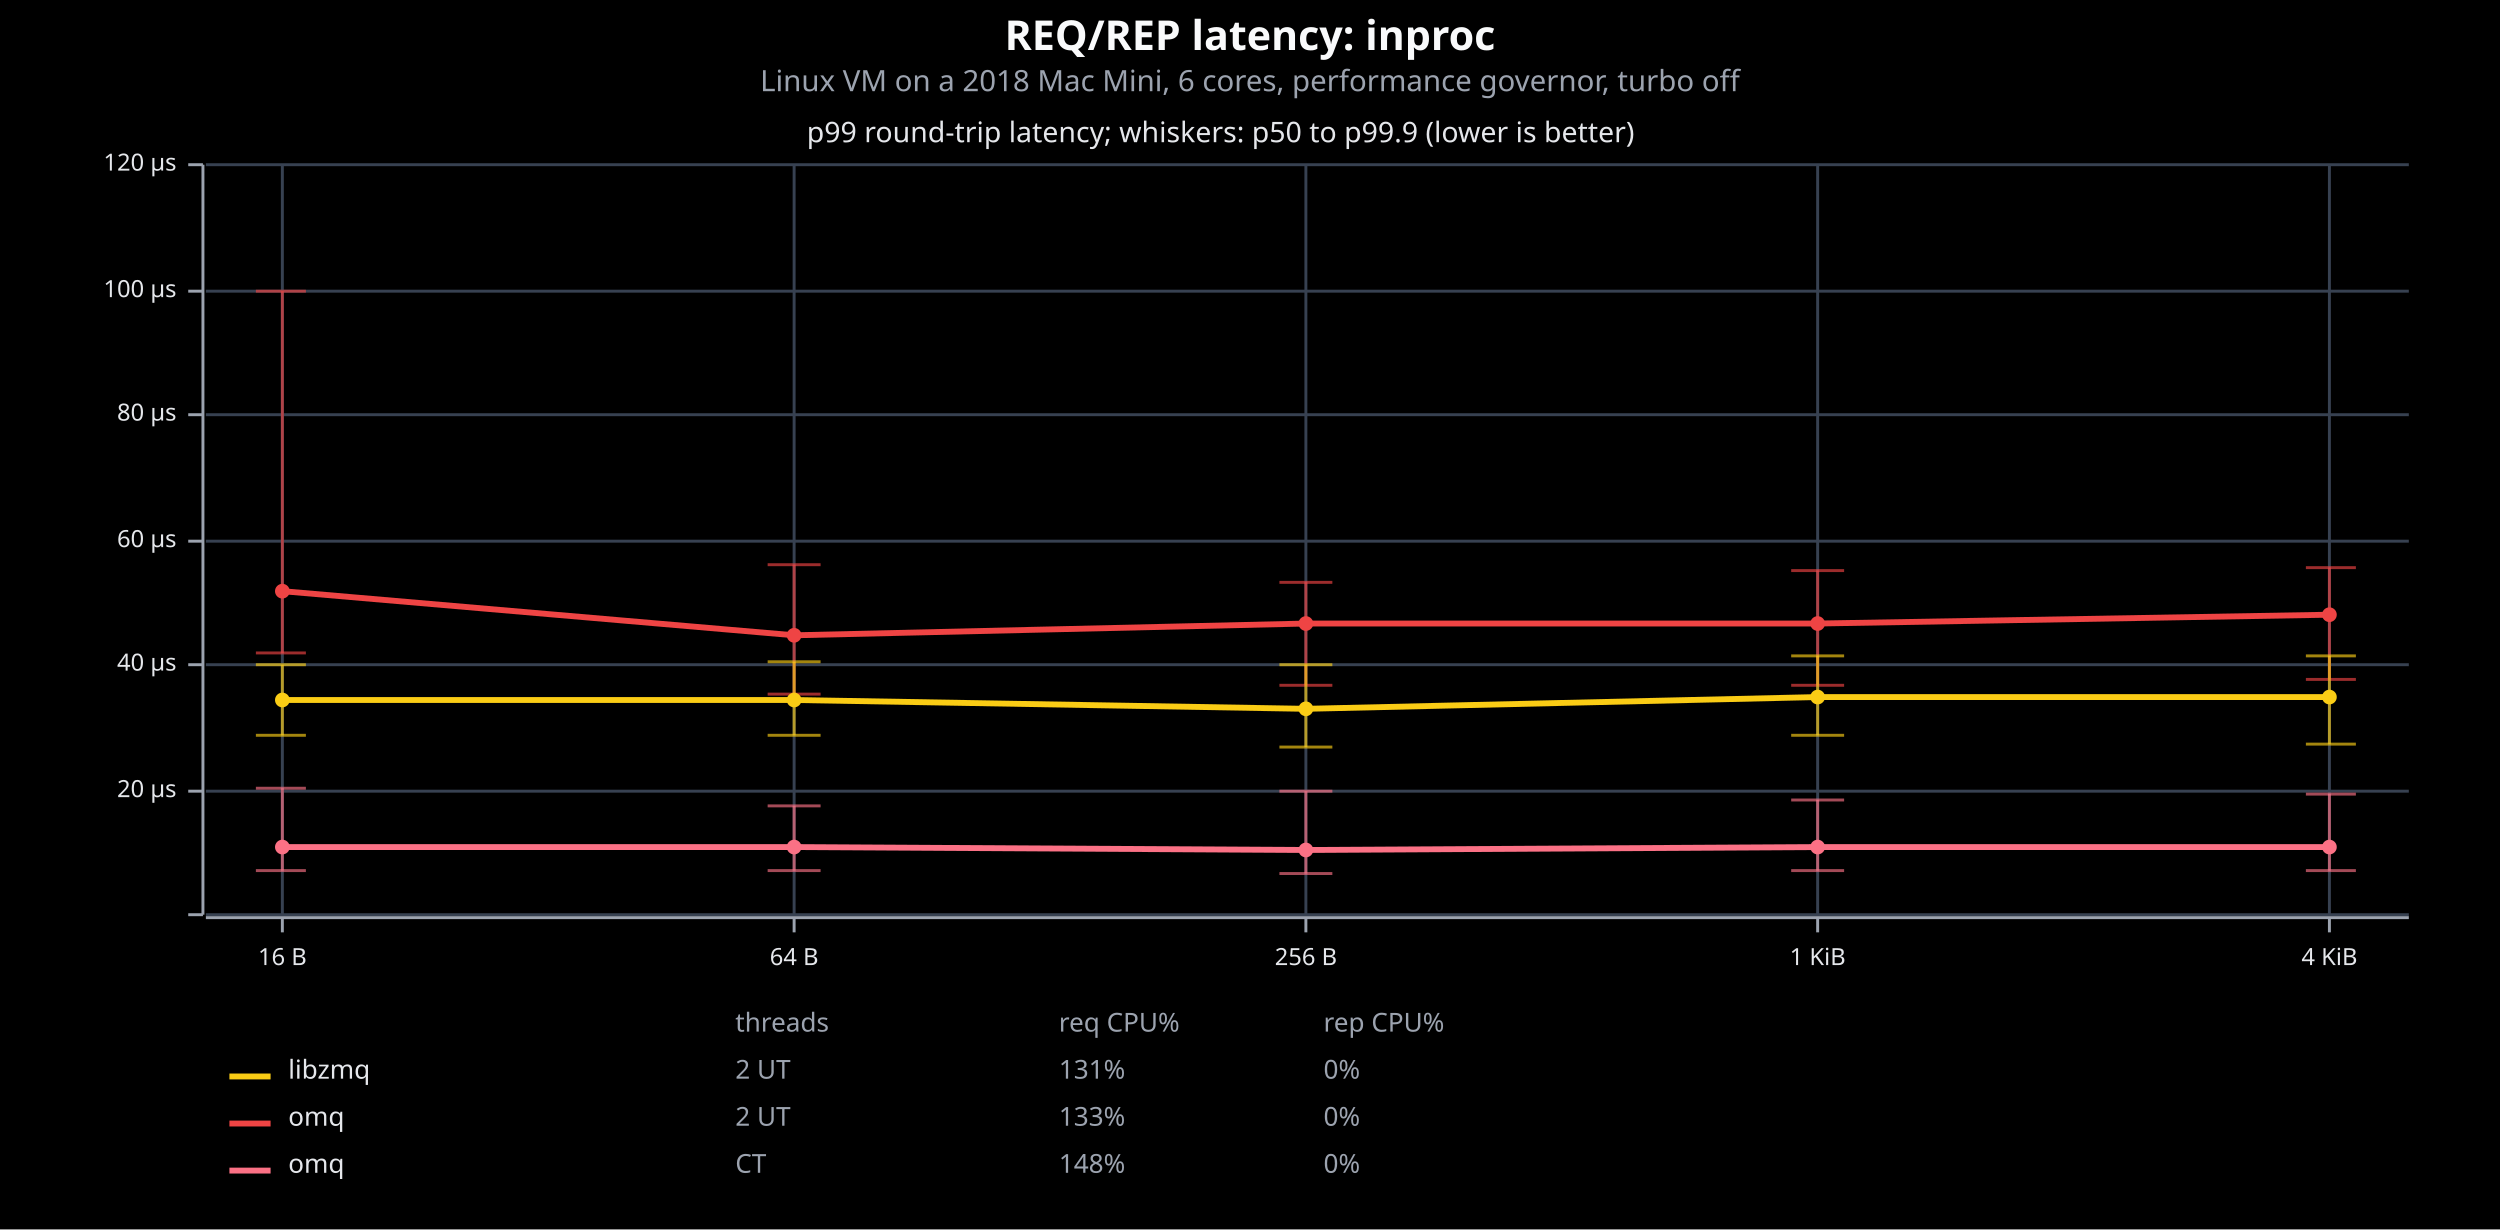
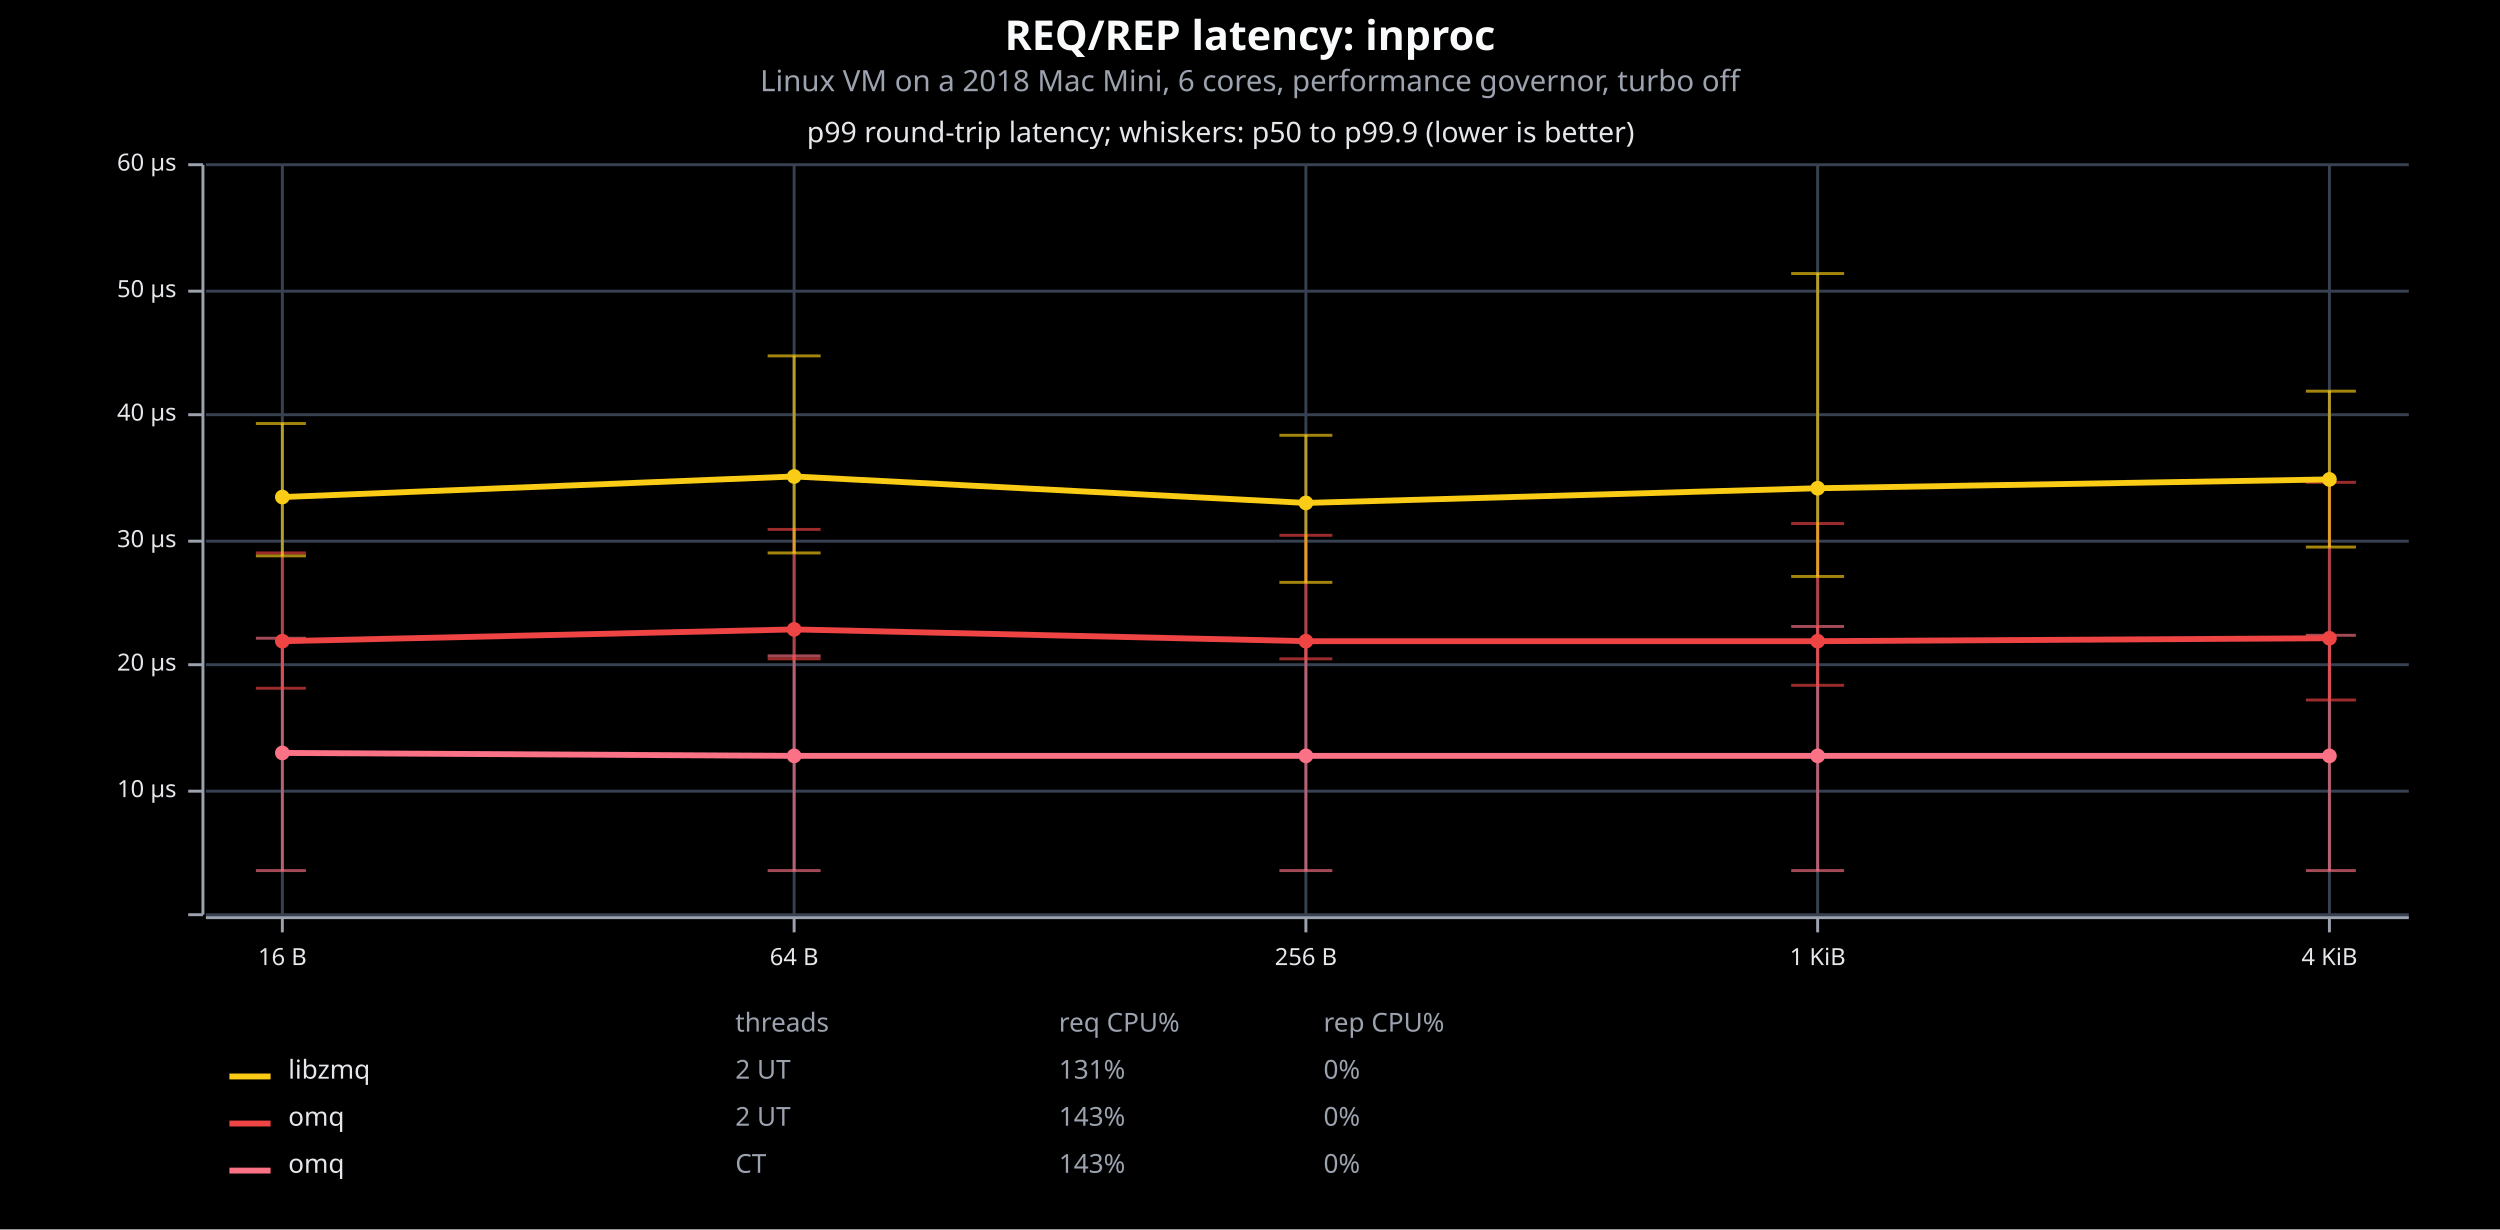
<svg xmlns="http://www.w3.org/2000/svg" viewBox="0 0 850 418" font-family="system-ui, -apple-system, sans-serif">
  <rect x="0" y="0" width="850" height="418" opacity="1" fill="#000000" stroke="none" />
  <text x="425" y="17" text-anchor="middle" font-family="sans-serif" font-size="14" font-weight="bold" fill="#F9FAFB">REQ/REP latency: inproc</text>
  <text x="425" y="31" text-anchor="middle" font-family="sans-serif" font-size="10" fill="#9CA3AF">Linux VM on a 2018 Mac Mini, 6 cores, performance governor, turbo off</text>
  <text x="415" y="41" dy="0.76em" text-anchor="middle" font-family="sans-serif" font-size="9.677" opacity="1" fill="#E5E7EB">
p99 round-trip latency; whiskers: p50 to p99.9 (lower is better)
</text>
  <line opacity="1" stroke="#374151" stroke-width="1" x1="96" y1="311" x2="96" y2="56" />
  <line opacity="1" stroke="#374151" stroke-width="1" x1="270" y1="311" x2="270" y2="56" />
  <line opacity="1" stroke="#374151" stroke-width="1" x1="444" y1="311" x2="444" y2="56" />
  <line opacity="1" stroke="#374151" stroke-width="1" x1="618" y1="311" x2="618" y2="56" />
  <line opacity="1" stroke="#374151" stroke-width="1" x1="792" y1="311" x2="792" y2="56" />
  <line opacity="1" stroke="#374151" stroke-width="1" x1="70" y1="311" x2="819" y2="311" />
  <line opacity="1" stroke="#374151" stroke-width="1" x1="70" y1="269" x2="819" y2="269" />
  <line opacity="1" stroke="#374151" stroke-width="1" x1="70" y1="226" x2="819" y2="226" />
  <line opacity="1" stroke="#374151" stroke-width="1" x1="70" y1="184" x2="819" y2="184" />
  <line opacity="1" stroke="#374151" stroke-width="1" x1="70" y1="141" x2="819" y2="141" />
  <line opacity="1" stroke="#374151" stroke-width="1" x1="70" y1="99" x2="819" y2="99" />
  <line opacity="1" stroke="#374151" stroke-width="1" x1="70" y1="56" x2="819" y2="56" />
  <polyline fill="none" opacity="1" stroke="#9CA3AF" stroke-width="1" points="69,56 69,311 " />
  <text x="60" y="311" dy="0.5ex" text-anchor="end" font-family="sans-serif" font-size="8.065" opacity="1" fill="#E5E7EB">

</text>
  <polyline fill="none" opacity="1" stroke="#9CA3AF" stroke-width="1" points="64,311 69,311 " />
  <text x="60" y="269" dy="0.5ex" text-anchor="end" font-family="sans-serif" font-size="8.065" opacity="1" fill="#E5E7EB">
- 20 μs
+ 10 μs
</text>
  <polyline fill="none" opacity="1" stroke="#9CA3AF" stroke-width="1" points="64,269 69,269 " />
  <text x="60" y="226" dy="0.5ex" text-anchor="end" font-family="sans-serif" font-size="8.065" opacity="1" fill="#E5E7EB">
- 40 μs
+ 20 μs
</text>
  <polyline fill="none" opacity="1" stroke="#9CA3AF" stroke-width="1" points="64,226 69,226 " />
  <text x="60" y="184" dy="0.5ex" text-anchor="end" font-family="sans-serif" font-size="8.065" opacity="1" fill="#E5E7EB">
- 60 μs
+ 30 μs
</text>
  <polyline fill="none" opacity="1" stroke="#9CA3AF" stroke-width="1" points="64,184 69,184 " />
  <text x="60" y="141" dy="0.5ex" text-anchor="end" font-family="sans-serif" font-size="8.065" opacity="1" fill="#E5E7EB">
- 80 μs
+ 40 μs
</text>
  <polyline fill="none" opacity="1" stroke="#9CA3AF" stroke-width="1" points="64,141 69,141 " />
  <text x="60" y="99" dy="0.5ex" text-anchor="end" font-family="sans-serif" font-size="8.065" opacity="1" fill="#E5E7EB">
- 100 μs
+ 50 μs
</text>
  <polyline fill="none" opacity="1" stroke="#9CA3AF" stroke-width="1" points="64,99 69,99 " />
  <text x="60" y="56" dy="0.5ex" text-anchor="end" font-family="sans-serif" font-size="8.065" opacity="1" fill="#E5E7EB">
- 120 μs
+ 60 μs
</text>
  <polyline fill="none" opacity="1" stroke="#9CA3AF" stroke-width="1" points="64,56 69,56 " />
  <polyline fill="none" opacity="1" stroke="#9CA3AF" stroke-width="1" points="70,312 819,312 " />
  <text x="96" y="322" dy="0.76em" text-anchor="middle" font-family="sans-serif" font-size="8.065" opacity="1" fill="#E5E7EB">
16 B
</text>
  <polyline fill="none" opacity="1" stroke="#9CA3AF" stroke-width="1" points="96,312 96,317 " />
  <text x="270" y="322" dy="0.76em" text-anchor="middle" font-family="sans-serif" font-size="8.065" opacity="1" fill="#E5E7EB">
64 B
</text>
  <polyline fill="none" opacity="1" stroke="#9CA3AF" stroke-width="1" points="270,312 270,317 " />
  <text x="444" y="322" dy="0.76em" text-anchor="middle" font-family="sans-serif" font-size="8.065" opacity="1" fill="#E5E7EB">
256 B
</text>
  <polyline fill="none" opacity="1" stroke="#9CA3AF" stroke-width="1" points="444,312 444,317 " />
  <text x="618" y="322" dy="0.76em" text-anchor="middle" font-family="sans-serif" font-size="8.065" opacity="1" fill="#E5E7EB">
1 KiB
</text>
  <polyline fill="none" opacity="1" stroke="#9CA3AF" stroke-width="1" points="618,312 618,317 " />
  <text x="792" y="322" dy="0.76em" text-anchor="middle" font-family="sans-serif" font-size="8.065" opacity="1" fill="#E5E7EB">
4 KiB
</text>
  <polyline fill="none" opacity="1" stroke="#9CA3AF" stroke-width="1" points="792,312 792,317 " />
-   <polyline fill="none" opacity="0.65" stroke="#FB7185" stroke-width="1" points="96,296 96,268 " />
+   <polyline fill="none" opacity="0.65" stroke="#FB7185" stroke-width="1" points="96,296 96,217 " />
  <polyline fill="none" opacity="0.65" stroke="#FB7185" stroke-width="1" points="87,296 104,296 " />
-   <polyline fill="none" opacity="0.65" stroke="#FB7185" stroke-width="1" points="87,268 104,268 " />
-   <polyline fill="none" opacity="0.65" stroke="#FB7185" stroke-width="1" points="270,296 270,274 " />
+   <polyline fill="none" opacity="0.65" stroke="#FB7185" stroke-width="1" points="87,217 104,217 " />
+   <polyline fill="none" opacity="0.65" stroke="#FB7185" stroke-width="1" points="270,296 270,223 " />
  <polyline fill="none" opacity="0.65" stroke="#FB7185" stroke-width="1" points="261,296 279,296 " />
-   <polyline fill="none" opacity="0.65" stroke="#FB7185" stroke-width="1" points="261,274 279,274 " />
-   <polyline fill="none" opacity="0.65" stroke="#FB7185" stroke-width="1" points="444,297 444,269 " />
-   <polyline fill="none" opacity="0.65" stroke="#FB7185" stroke-width="1" points="435,297 453,297 " />
-   <polyline fill="none" opacity="0.65" stroke="#FB7185" stroke-width="1" points="435,269 453,269 " />
-   <polyline fill="none" opacity="0.65" stroke="#FB7185" stroke-width="1" points="618,296 618,272 " />
+   <polyline fill="none" opacity="0.65" stroke="#FB7185" stroke-width="1" points="261,223 279,223 " />
+   <polyline fill="none" opacity="0.65" stroke="#FB7185" stroke-width="1" points="444,296 444,218 " />
+   <polyline fill="none" opacity="0.65" stroke="#FB7185" stroke-width="1" points="435,296 453,296 " />
+   <polyline fill="none" opacity="0.65" stroke="#FB7185" stroke-width="1" points="435,218 453,218 " />
+   <polyline fill="none" opacity="0.65" stroke="#FB7185" stroke-width="1" points="618,296 618,213 " />
  <polyline fill="none" opacity="0.65" stroke="#FB7185" stroke-width="1" points="609,296 627,296 " />
-   <polyline fill="none" opacity="0.65" stroke="#FB7185" stroke-width="1" points="609,272 627,272 " />
-   <polyline fill="none" opacity="0.65" stroke="#FB7185" stroke-width="1" points="792,296 792,270 " />
+   <polyline fill="none" opacity="0.65" stroke="#FB7185" stroke-width="1" points="609,213 627,213 " />
+   <polyline fill="none" opacity="0.65" stroke="#FB7185" stroke-width="1" points="792,296 792,216 " />
  <polyline fill="none" opacity="0.65" stroke="#FB7185" stroke-width="1" points="784,296 801,296 " />
-   <polyline fill="none" opacity="0.65" stroke="#FB7185" stroke-width="1" points="784,270 801,270 " />
-   <polyline fill="none" opacity="0.65" stroke="#EF4444" stroke-width="1" points="96,222 96,99 " />
-   <polyline fill="none" opacity="0.65" stroke="#EF4444" stroke-width="1" points="87,222 104,222 " />
-   <polyline fill="none" opacity="0.65" stroke="#EF4444" stroke-width="1" points="87,99 104,99 " />
-   <polyline fill="none" opacity="0.65" stroke="#EF4444" stroke-width="1" points="270,236 270,192 " />
-   <polyline fill="none" opacity="0.65" stroke="#EF4444" stroke-width="1" points="261,236 279,236 " />
-   <polyline fill="none" opacity="0.65" stroke="#EF4444" stroke-width="1" points="261,192 279,192 " />
-   <polyline fill="none" opacity="0.65" stroke="#EF4444" stroke-width="1" points="444,233 444,198 " />
-   <polyline fill="none" opacity="0.65" stroke="#EF4444" stroke-width="1" points="435,233 453,233 " />
-   <polyline fill="none" opacity="0.65" stroke="#EF4444" stroke-width="1" points="435,198 453,198 " />
-   <polyline fill="none" opacity="0.65" stroke="#EF4444" stroke-width="1" points="618,233 618,194 " />
+   <polyline fill="none" opacity="0.65" stroke="#FB7185" stroke-width="1" points="784,216 801,216 " />
+   <polyline fill="none" opacity="0.65" stroke="#EF4444" stroke-width="1" points="96,234 96,188 " />
+   <polyline fill="none" opacity="0.65" stroke="#EF4444" stroke-width="1" points="87,234 104,234 " />
+   <polyline fill="none" opacity="0.65" stroke="#EF4444" stroke-width="1" points="87,188 104,188 " />
+   <polyline fill="none" opacity="0.65" stroke="#EF4444" stroke-width="1" points="270,224 270,180 " />
+   <polyline fill="none" opacity="0.65" stroke="#EF4444" stroke-width="1" points="261,224 279,224 " />
+   <polyline fill="none" opacity="0.65" stroke="#EF4444" stroke-width="1" points="261,180 279,180 " />
+   <polyline fill="none" opacity="0.65" stroke="#EF4444" stroke-width="1" points="444,224 444,182 " />
+   <polyline fill="none" opacity="0.65" stroke="#EF4444" stroke-width="1" points="435,224 453,224 " />
+   <polyline fill="none" opacity="0.65" stroke="#EF4444" stroke-width="1" points="435,182 453,182 " />
+   <polyline fill="none" opacity="0.65" stroke="#EF4444" stroke-width="1" points="618,233 618,178 " />
  <polyline fill="none" opacity="0.65" stroke="#EF4444" stroke-width="1" points="609,233 627,233 " />
-   <polyline fill="none" opacity="0.65" stroke="#EF4444" stroke-width="1" points="609,194 627,194 " />
-   <polyline fill="none" opacity="0.65" stroke="#EF4444" stroke-width="1" points="792,231 792,193 " />
-   <polyline fill="none" opacity="0.65" stroke="#EF4444" stroke-width="1" points="784,231 801,231 " />
-   <polyline fill="none" opacity="0.65" stroke="#EF4444" stroke-width="1" points="784,193 801,193 " />
-   <polyline fill="none" opacity="0.65" stroke="#FACC15" stroke-width="1" points="96,250 96,226 " />
-   <polyline fill="none" opacity="0.65" stroke="#FACC15" stroke-width="1" points="87,250 104,250 " />
-   <polyline fill="none" opacity="0.65" stroke="#FACC15" stroke-width="1" points="87,226 104,226 " />
-   <polyline fill="none" opacity="0.65" stroke="#FACC15" stroke-width="1" points="270,250 270,225 " />
-   <polyline fill="none" opacity="0.65" stroke="#FACC15" stroke-width="1" points="261,250 279,250 " />
-   <polyline fill="none" opacity="0.65" stroke="#FACC15" stroke-width="1" points="261,225 279,225 " />
-   <polyline fill="none" opacity="0.65" stroke="#FACC15" stroke-width="1" points="444,254 444,226 " />
-   <polyline fill="none" opacity="0.65" stroke="#FACC15" stroke-width="1" points="435,254 453,254 " />
-   <polyline fill="none" opacity="0.65" stroke="#FACC15" stroke-width="1" points="435,226 453,226 " />
-   <polyline fill="none" opacity="0.65" stroke="#FACC15" stroke-width="1" points="618,250 618,223 " />
-   <polyline fill="none" opacity="0.65" stroke="#FACC15" stroke-width="1" points="609,250 627,250 " />
-   <polyline fill="none" opacity="0.65" stroke="#FACC15" stroke-width="1" points="609,223 627,223 " />
-   <polyline fill="none" opacity="0.65" stroke="#FACC15" stroke-width="1" points="792,253 792,223 " />
-   <polyline fill="none" opacity="0.65" stroke="#FACC15" stroke-width="1" points="784,253 801,253 " />
-   <polyline fill="none" opacity="0.65" stroke="#FACC15" stroke-width="1" points="784,223 801,223 " />
-   <polyline fill="none" opacity="1" stroke="#FB7185" stroke-width="2" points="96,288 270,288 444,289 618,288 792,288 " />
-   <circle cx="96" cy="288" r="2.5" opacity="1" fill="#FB7185" stroke="none" stroke-width="1" />
-   <circle cx="270" cy="288" r="2.5" opacity="1" fill="#FB7185" stroke="none" stroke-width="1" />
-   <circle cx="444" cy="289" r="2.5" opacity="1" fill="#FB7185" stroke="none" stroke-width="1" />
-   <circle cx="618" cy="288" r="2.5" opacity="1" fill="#FB7185" stroke="none" stroke-width="1" />
-   <circle cx="792" cy="288" r="2.5" opacity="1" fill="#FB7185" stroke="none" stroke-width="1" />
-   <polyline fill="none" opacity="1" stroke="#EF4444" stroke-width="2" points="96,201 270,216 444,212 618,212 792,209 " />
-   <circle cx="96" cy="201" r="2.5" opacity="1" fill="#EF4444" stroke="none" stroke-width="1" />
-   <circle cx="270" cy="216" r="2.5" opacity="1" fill="#EF4444" stroke="none" stroke-width="1" />
-   <circle cx="444" cy="212" r="2.5" opacity="1" fill="#EF4444" stroke="none" stroke-width="1" />
-   <circle cx="618" cy="212" r="2.5" opacity="1" fill="#EF4444" stroke="none" stroke-width="1" />
-   <circle cx="792" cy="209" r="2.5" opacity="1" fill="#EF4444" stroke="none" stroke-width="1" />
-   <polyline fill="none" opacity="1" stroke="#FACC15" stroke-width="2" points="96,238 270,238 444,241 618,237 792,237 " />
-   <circle cx="96" cy="238" r="2.5" opacity="1" fill="#FACC15" stroke="none" stroke-width="1" />
-   <circle cx="270" cy="238" r="2.5" opacity="1" fill="#FACC15" stroke="none" stroke-width="1" />
-   <circle cx="444" cy="241" r="2.5" opacity="1" fill="#FACC15" stroke="none" stroke-width="1" />
-   <circle cx="618" cy="237" r="2.5" opacity="1" fill="#FACC15" stroke="none" stroke-width="1" />
-   <circle cx="792" cy="237" r="2.5" opacity="1" fill="#FACC15" stroke="none" stroke-width="1" />
+   <polyline fill="none" opacity="0.65" stroke="#EF4444" stroke-width="1" points="609,178 627,178 " />
+   <polyline fill="none" opacity="0.65" stroke="#EF4444" stroke-width="1" points="792,238 792,164 " />
+   <polyline fill="none" opacity="0.65" stroke="#EF4444" stroke-width="1" points="784,238 801,238 " />
+   <polyline fill="none" opacity="0.65" stroke="#EF4444" stroke-width="1" points="784,164 801,164 " />
+   <polyline fill="none" opacity="0.65" stroke="#FACC15" stroke-width="1" points="96,189 96,144 " />
+   <polyline fill="none" opacity="0.65" stroke="#FACC15" stroke-width="1" points="87,189 104,189 " />
+   <polyline fill="none" opacity="0.65" stroke="#FACC15" stroke-width="1" points="87,144 104,144 " />
+   <polyline fill="none" opacity="0.65" stroke="#FACC15" stroke-width="1" points="270,188 270,121 " />
+   <polyline fill="none" opacity="0.65" stroke="#FACC15" stroke-width="1" points="261,188 279,188 " />
+   <polyline fill="none" opacity="0.65" stroke="#FACC15" stroke-width="1" points="261,121 279,121 " />
+   <polyline fill="none" opacity="0.65" stroke="#FACC15" stroke-width="1" points="444,198 444,148 " />
+   <polyline fill="none" opacity="0.65" stroke="#FACC15" stroke-width="1" points="435,198 453,198 " />
+   <polyline fill="none" opacity="0.65" stroke="#FACC15" stroke-width="1" points="435,148 453,148 " />
+   <polyline fill="none" opacity="0.65" stroke="#FACC15" stroke-width="1" points="618,196 618,93 " />
+   <polyline fill="none" opacity="0.65" stroke="#FACC15" stroke-width="1" points="609,196 627,196 " />
+   <polyline fill="none" opacity="0.65" stroke="#FACC15" stroke-width="1" points="609,93 627,93 " />
+   <polyline fill="none" opacity="0.65" stroke="#FACC15" stroke-width="1" points="792,186 792,133 " />
+   <polyline fill="none" opacity="0.65" stroke="#FACC15" stroke-width="1" points="784,186 801,186 " />
+   <polyline fill="none" opacity="0.65" stroke="#FACC15" stroke-width="1" points="784,133 801,133 " />
+   <polyline fill="none" opacity="1" stroke="#FB7185" stroke-width="2" points="96,256 270,257 444,257 618,257 792,257 " />
+   <circle cx="96" cy="256" r="2.5" opacity="1" fill="#FB7185" stroke="none" stroke-width="1" />
+   <circle cx="270" cy="257" r="2.5" opacity="1" fill="#FB7185" stroke="none" stroke-width="1" />
+   <circle cx="444" cy="257" r="2.5" opacity="1" fill="#FB7185" stroke="none" stroke-width="1" />
+   <circle cx="618" cy="257" r="2.5" opacity="1" fill="#FB7185" stroke="none" stroke-width="1" />
+   <circle cx="792" cy="257" r="2.5" opacity="1" fill="#FB7185" stroke="none" stroke-width="1" />
+   <polyline fill="none" opacity="1" stroke="#EF4444" stroke-width="2" points="96,218 270,214 444,218 618,218 792,217 " />
+   <circle cx="96" cy="218" r="2.5" opacity="1" fill="#EF4444" stroke="none" stroke-width="1" />
+   <circle cx="270" cy="214" r="2.5" opacity="1" fill="#EF4444" stroke="none" stroke-width="1" />
+   <circle cx="444" cy="218" r="2.5" opacity="1" fill="#EF4444" stroke="none" stroke-width="1" />
+   <circle cx="618" cy="218" r="2.5" opacity="1" fill="#EF4444" stroke="none" stroke-width="1" />
+   <circle cx="792" cy="217" r="2.5" opacity="1" fill="#EF4444" stroke="none" stroke-width="1" />
+   <polyline fill="none" opacity="1" stroke="#FACC15" stroke-width="2" points="96,169 270,162 444,171 618,166 792,163 " />
+   <circle cx="96" cy="169" r="2.5" opacity="1" fill="#FACC15" stroke="none" stroke-width="1" />
+   <circle cx="270" cy="162" r="2.5" opacity="1" fill="#FACC15" stroke="none" stroke-width="1" />
+   <circle cx="444" cy="171" r="2.5" opacity="1" fill="#FACC15" stroke="none" stroke-width="1" />
+   <circle cx="618" cy="166" r="2.5" opacity="1" fill="#FACC15" stroke="none" stroke-width="1" />
+   <circle cx="792" cy="163" r="2.5" opacity="1" fill="#FACC15" stroke="none" stroke-width="1" />
  <text x="250" y="344" dy="0.76em" text-anchor="start" font-family="sans-serif" font-size="8.871" opacity="1" fill="#9CA3AF">
threads
</text>
  <text x="360" y="344" dy="0.76em" text-anchor="start" font-family="sans-serif" font-size="8.871" opacity="1" fill="#9CA3AF">
req CPU%
</text>
  <text x="450" y="344" dy="0.76em" text-anchor="start" font-family="sans-serif" font-size="8.871" opacity="1" fill="#9CA3AF">
rep CPU%
</text>
  <polyline fill="none" opacity="1" stroke="#FACC15" stroke-width="2" points="78,366 92,366 " />
  <text x="98" y="360" dy="0.76em" text-anchor="start" font-family="sans-serif" font-size="8.871" opacity="1" fill="#E5E7EB">
libzmq
</text>
  <text x="250" y="360" dy="0.76em" text-anchor="start" font-family="sans-serif" font-size="8.871" opacity="1" fill="#9CA3AF">
2 UT
</text>
  <text x="360" y="360" dy="0.76em" text-anchor="start" font-family="sans-serif" font-size="8.871" opacity="1" fill="#9CA3AF">
131%
</text>
  <text x="450" y="360" dy="0.76em" text-anchor="start" font-family="sans-serif" font-size="8.871" opacity="1" fill="#9CA3AF">
0%
</text>
  <polyline fill="none" opacity="1" stroke="#EF4444" stroke-width="2" points="78,382 92,382 " />
  <text x="98" y="376" dy="0.76em" text-anchor="start" font-family="sans-serif" font-size="8.871" opacity="1" fill="#E5E7EB">
omq
</text>
  <text x="250" y="376" dy="0.76em" text-anchor="start" font-family="sans-serif" font-size="8.871" opacity="1" fill="#9CA3AF">
2 UT
</text>
  <text x="360" y="376" dy="0.76em" text-anchor="start" font-family="sans-serif" font-size="8.871" opacity="1" fill="#9CA3AF">
- 133%
+ 143%
</text>
  <text x="450" y="376" dy="0.76em" text-anchor="start" font-family="sans-serif" font-size="8.871" opacity="1" fill="#9CA3AF">
0%
</text>
  <polyline fill="none" opacity="1" stroke="#FB7185" stroke-width="2" points="78,398 92,398 " />
  <text x="98" y="392" dy="0.76em" text-anchor="start" font-family="sans-serif" font-size="8.871" opacity="1" fill="#E5E7EB">
omq
</text>
  <text x="250" y="392" dy="0.76em" text-anchor="start" font-family="sans-serif" font-size="8.871" opacity="1" fill="#9CA3AF">
CT
</text>
  <text x="360" y="392" dy="0.76em" text-anchor="start" font-family="sans-serif" font-size="8.871" opacity="1" fill="#9CA3AF">
- 148%
+ 143%
</text>
  <text x="450" y="392" dy="0.76em" text-anchor="start" font-family="sans-serif" font-size="8.871" opacity="1" fill="#9CA3AF">
0%
</text>
</svg>
